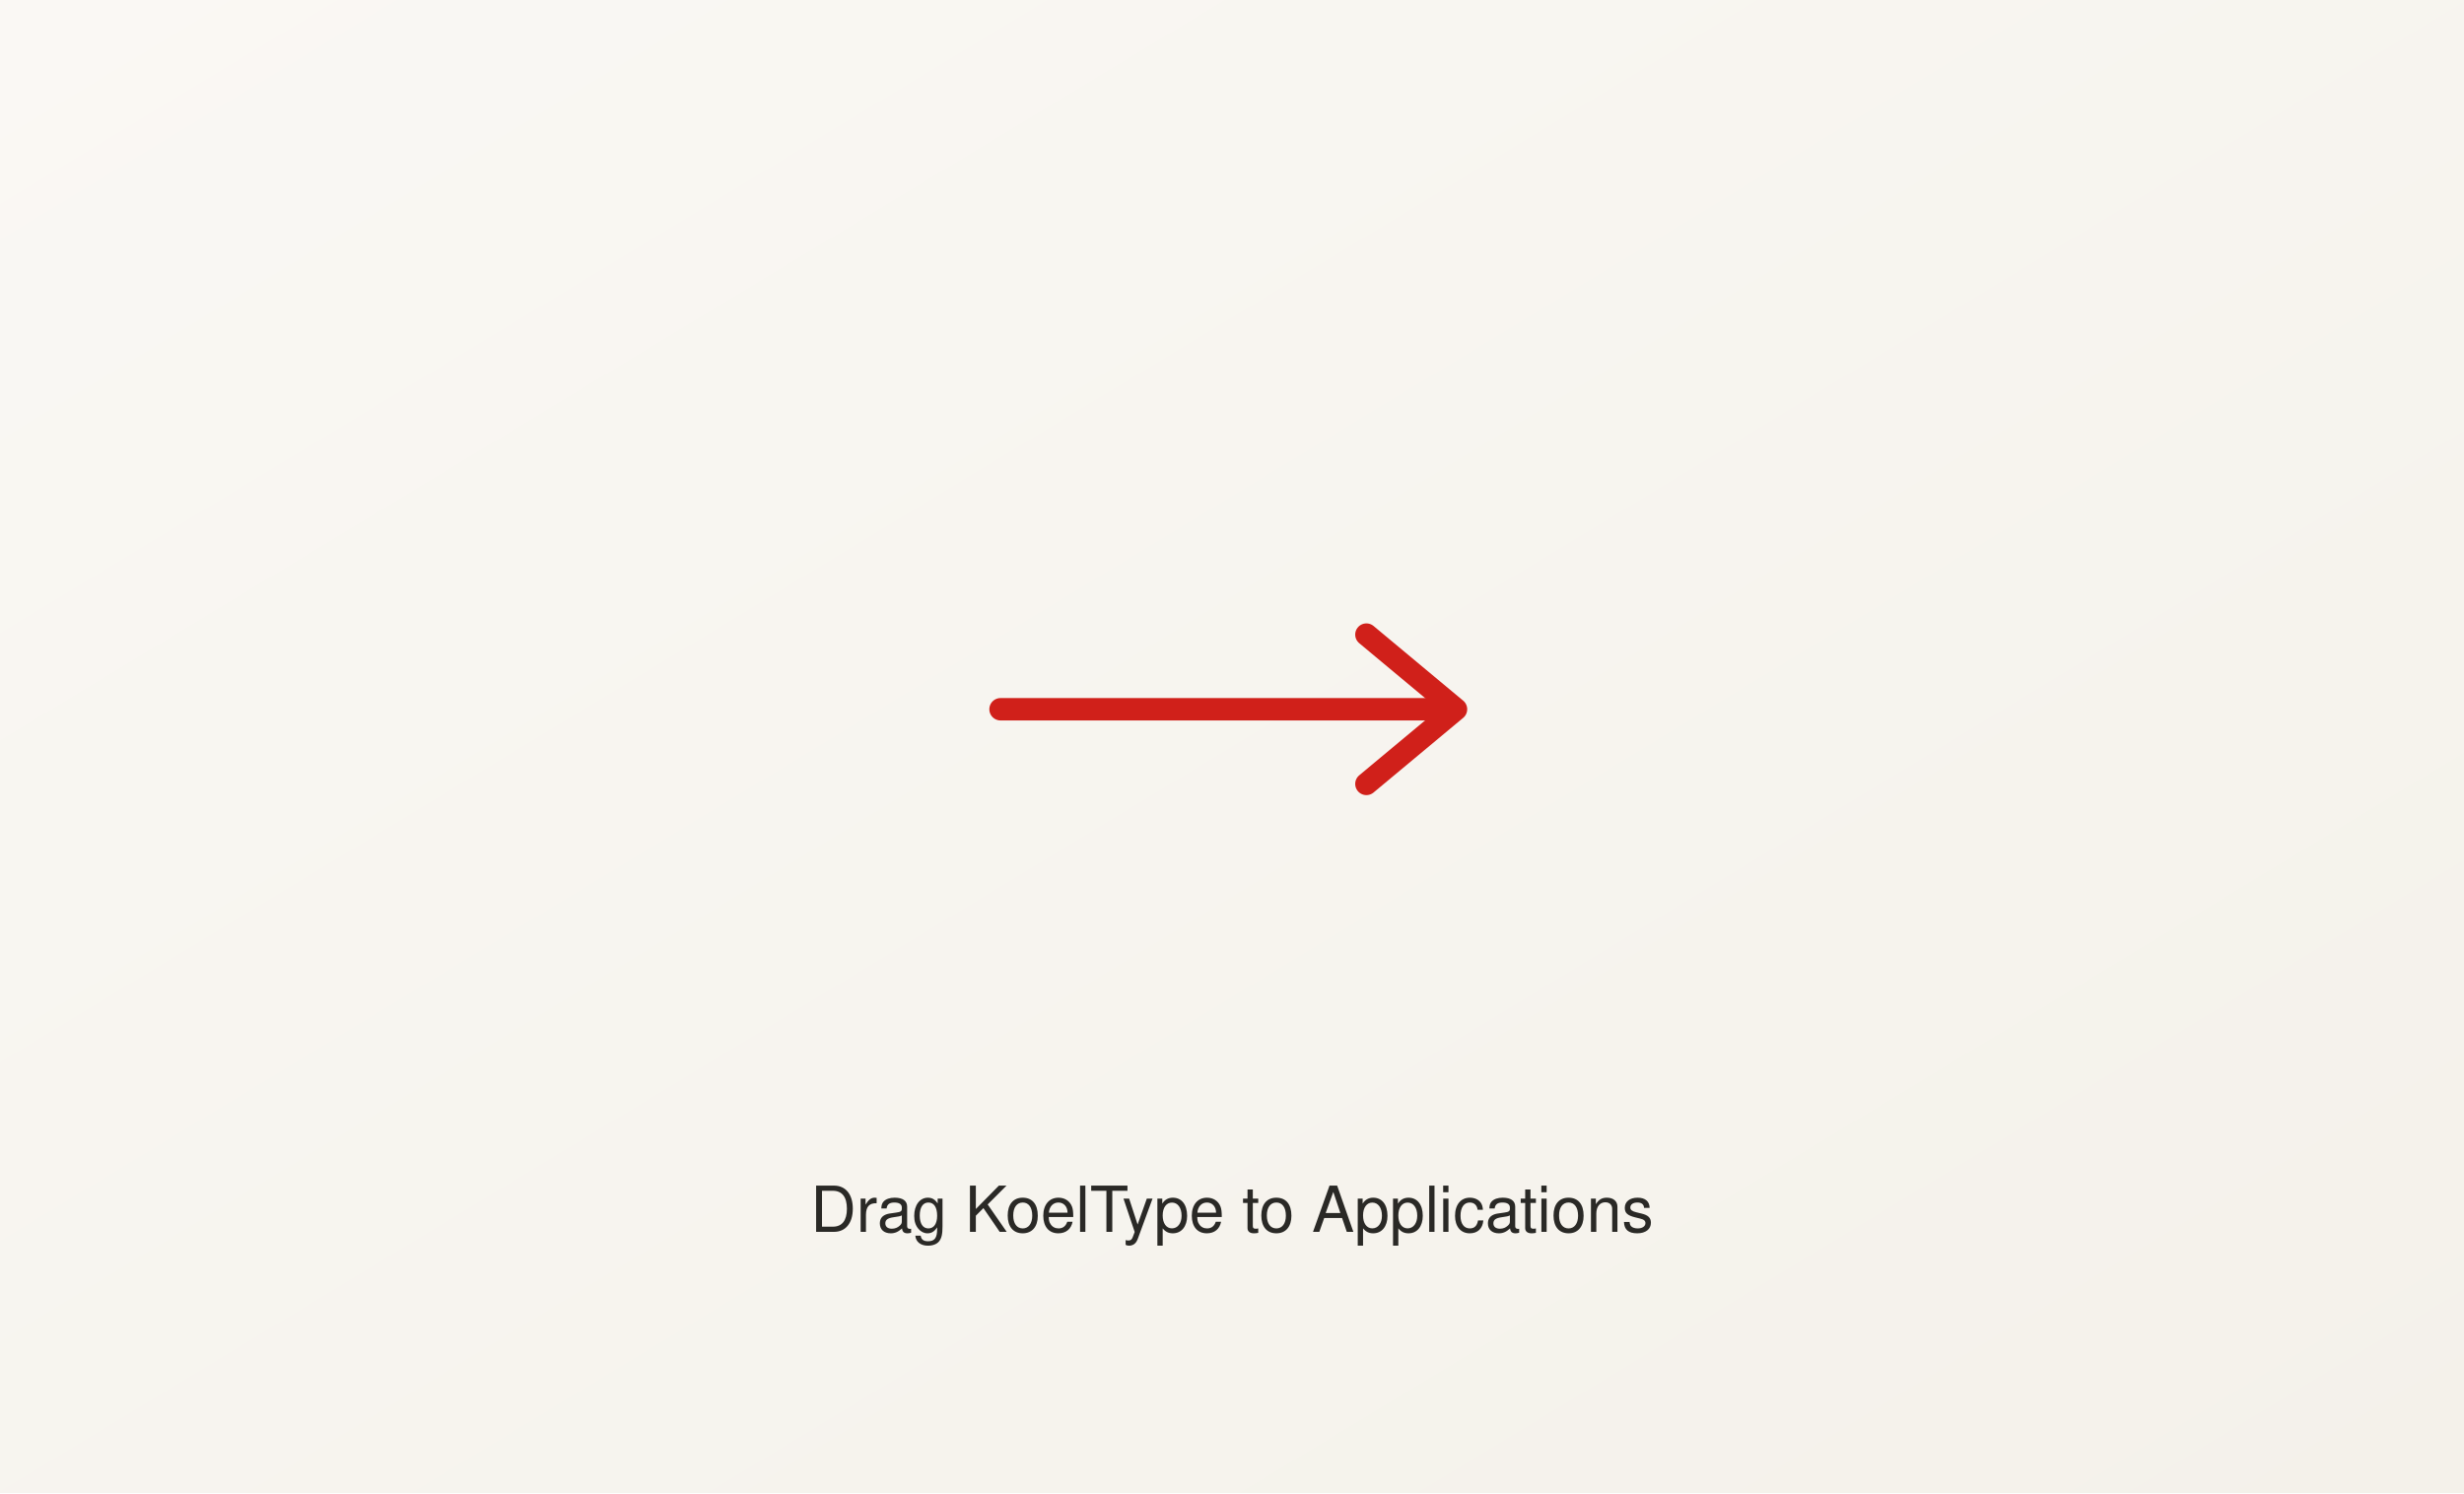
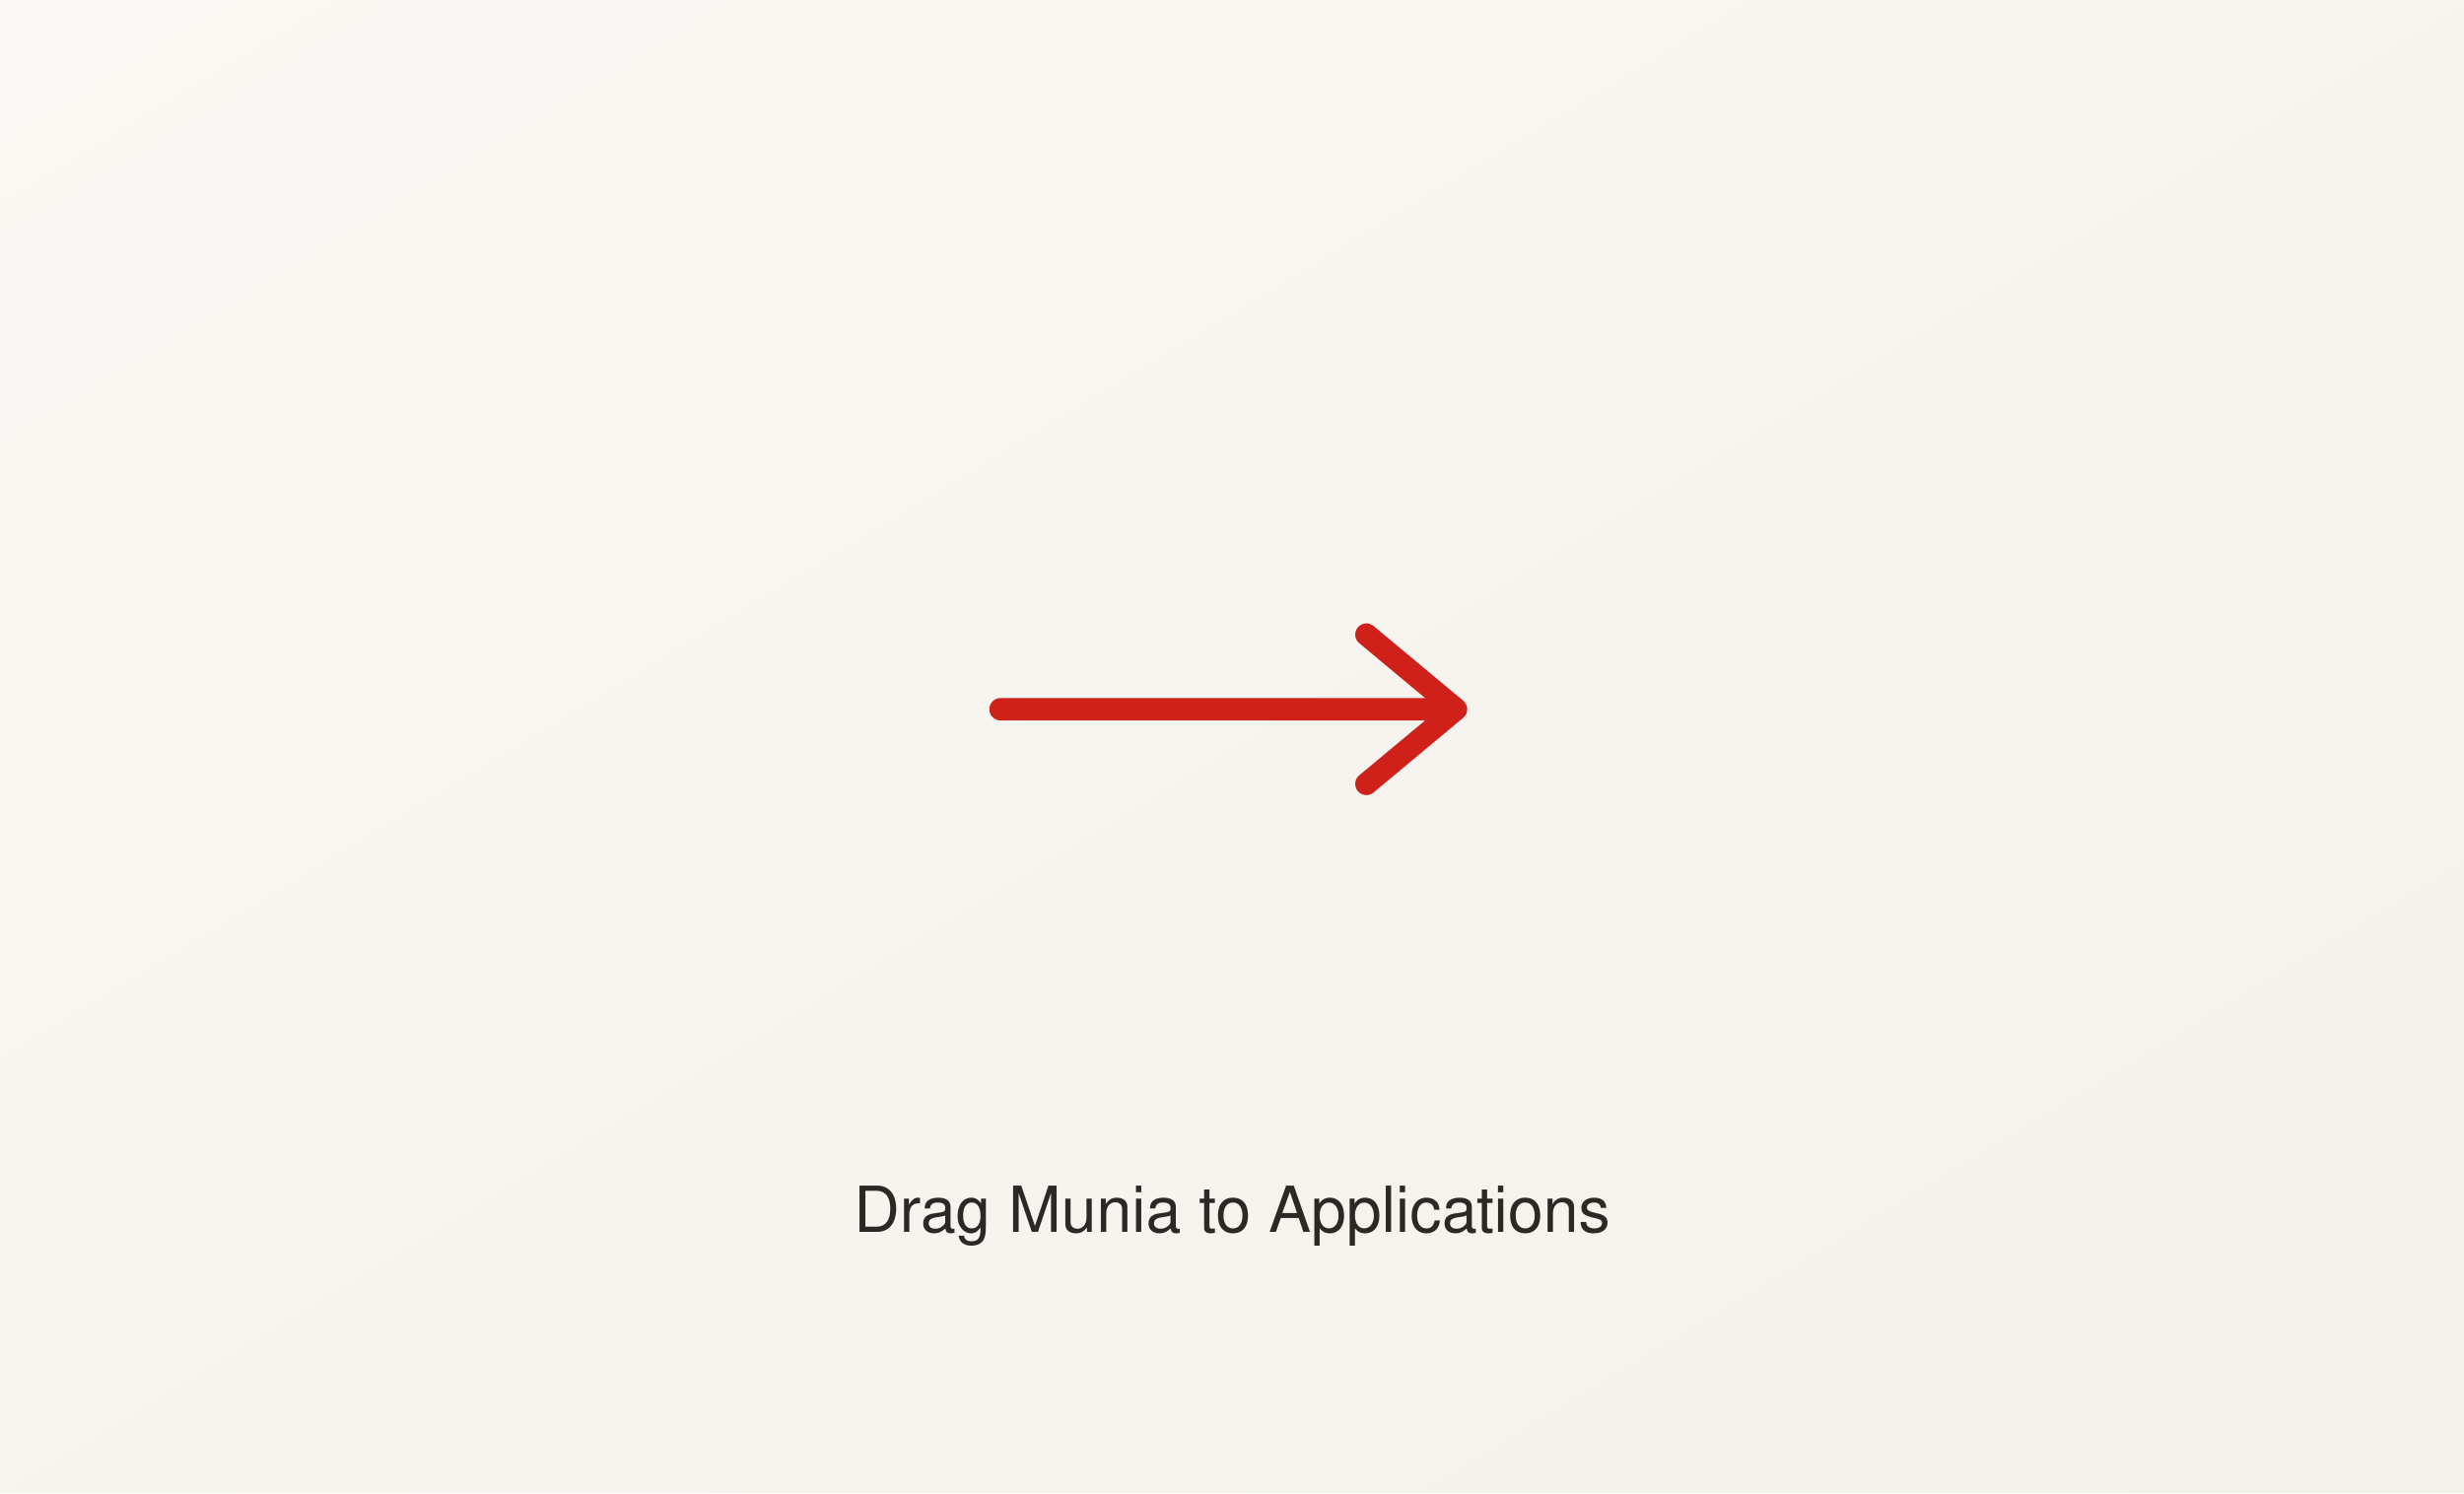
<svg xmlns="http://www.w3.org/2000/svg" width="660" height="400" viewBox="0 0 660 400">
  <defs>
    <linearGradient id="bg" x1="0" y1="0" x2="1" y2="1">
      <stop offset="0" stop-color="#faf8f4" />
      <stop offset="1" stop-color="#f4f1ea" />
    </linearGradient>
  </defs>
  <rect width="660" height="400" fill="url(#bg)" />
  <g fill="none" stroke="#d0201a" stroke-width="6" stroke-linecap="round" stroke-linejoin="round">
    <path d="M268 190 H386" />
    <path d="M366 170 L390 190 L366 210" />
  </g>
-   <text x="330" y="330" text-anchor="middle" font-family="Helvetica Neue, Helvetica, Arial, sans-serif" font-size="17" fill="#2a2926">Drag KoelType to Applications</text>
+   <text x="330" y="330" text-anchor="middle" font-family="Helvetica Neue, Helvetica, Arial, sans-serif" font-size="17" fill="#2a2926">Drag Munia to Applications</text>
</svg>
